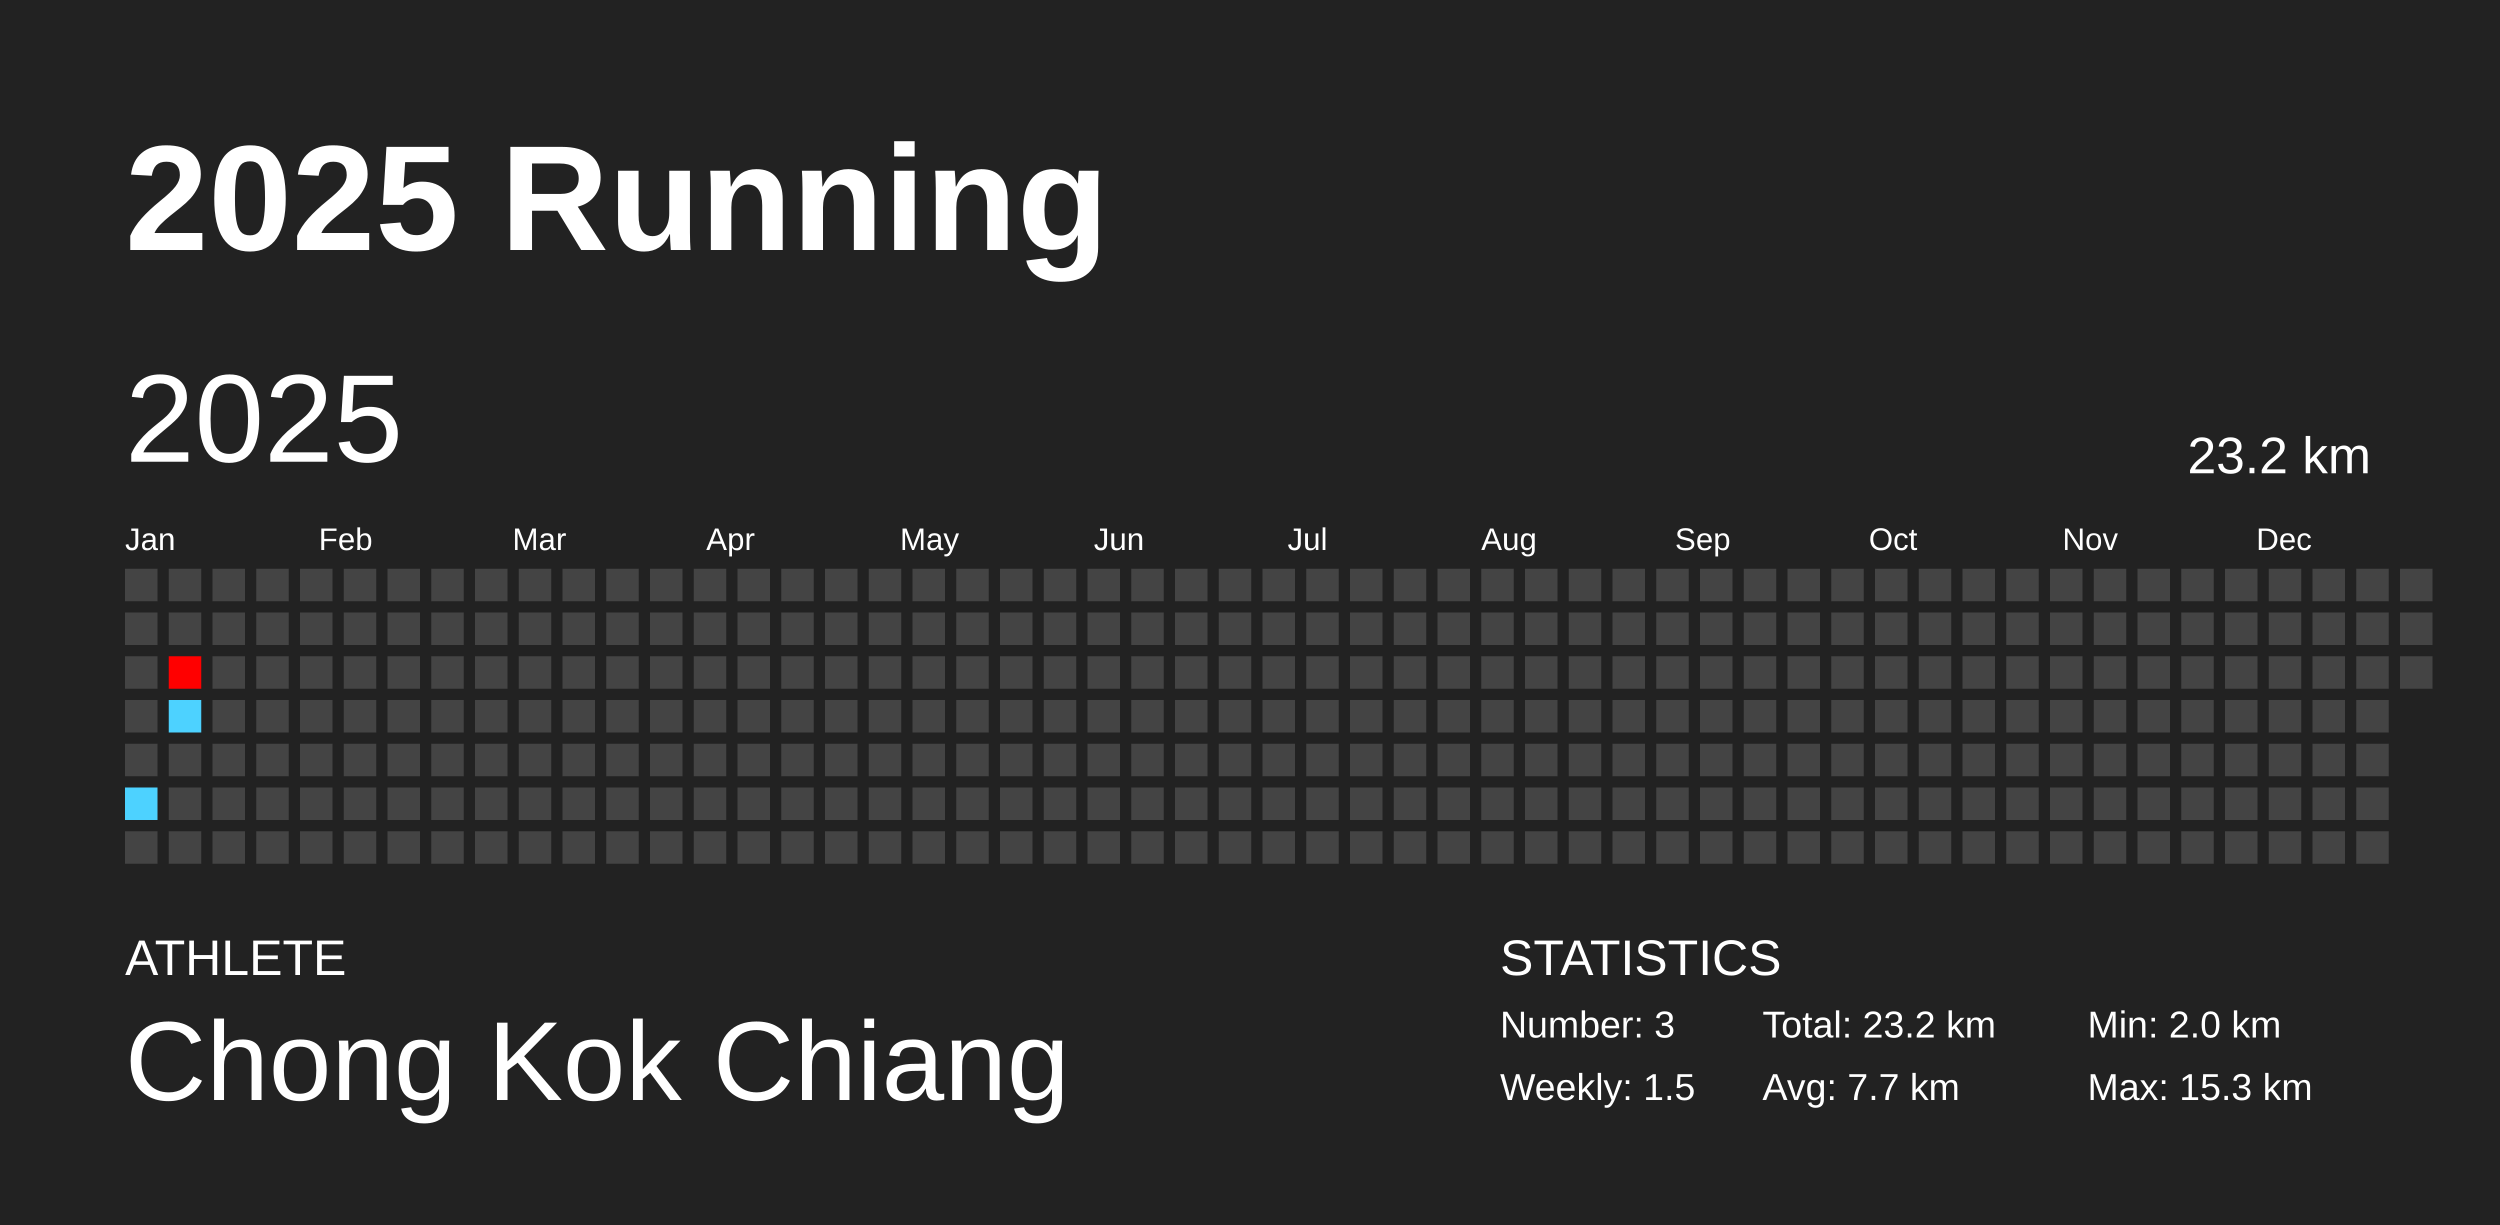
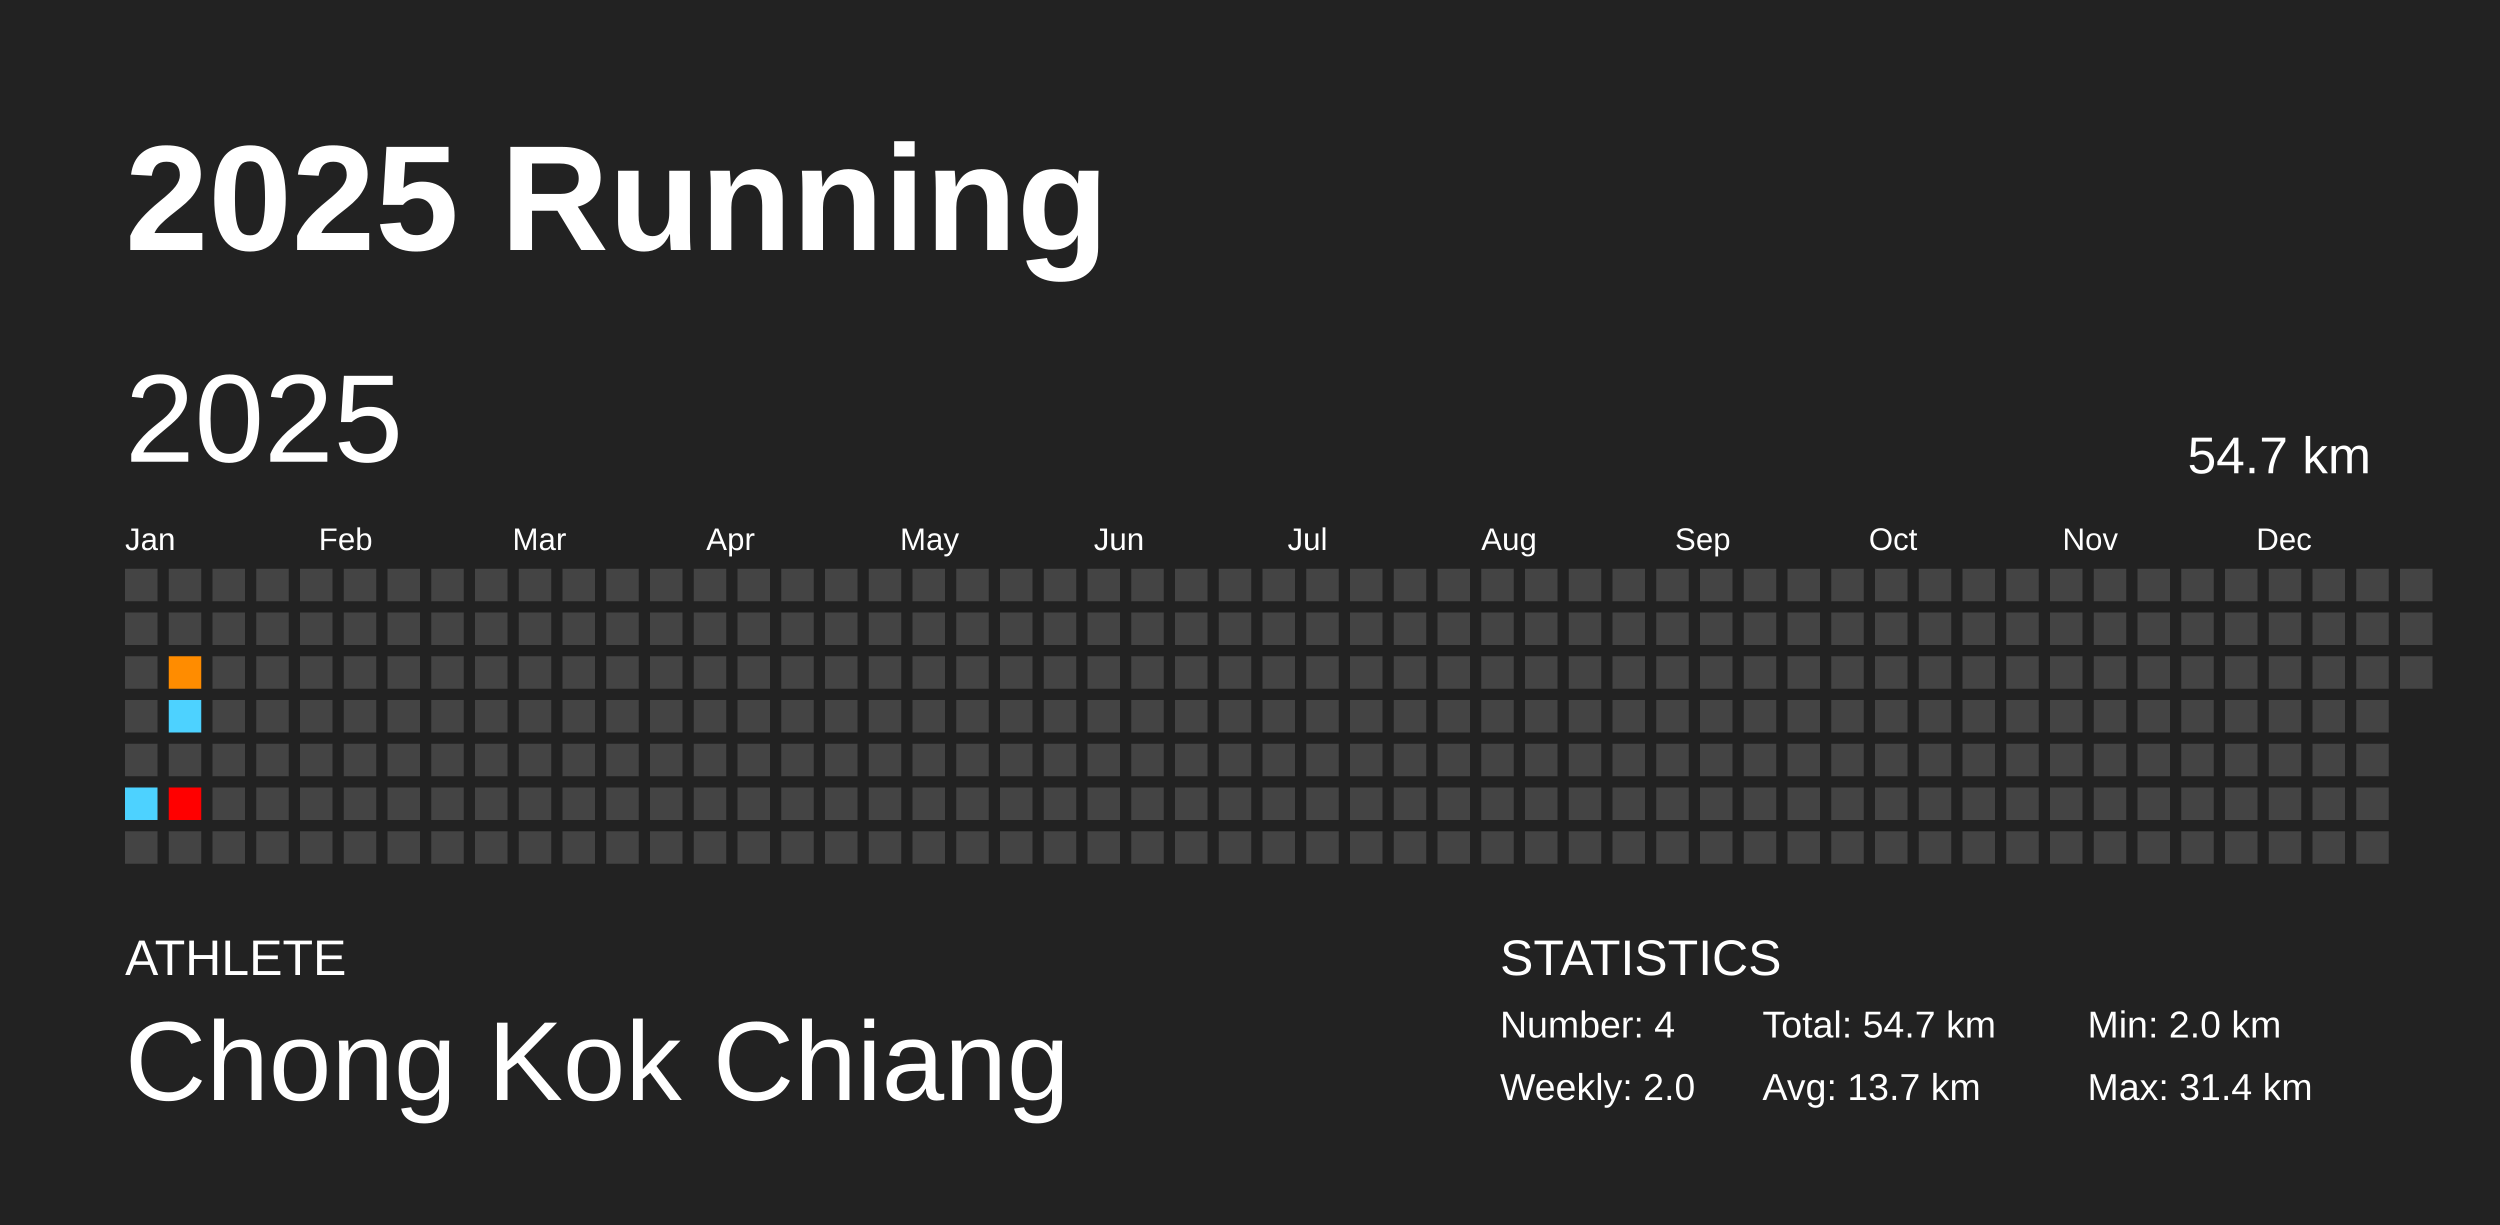
<svg xmlns="http://www.w3.org/2000/svg" baseProfile="full" height="98mm" version="1.1" viewBox="0,0,200,98" width="200mm">
  <defs />
  <rect fill="#222222" height="98" width="200" x="0" y="0" />
  <text fill="#FFFFFF" style="font-size:12px; font-family:Arial; font-weight:bold;" x="10" y="20">2025 Running</text>
  <text fill="#FFFFFF" style="font-size:4px; font-family:Arial" x="10" y="78">ATHLETE</text>
  <text fill="#FFFFFF" style="font-size:9px; font-family:Arial" x="10" y="88">Chong Kok Chiang</text>
  <text fill="#FFFFFF" style="font-size:4px; font-family:Arial" x="120" y="78">STATISTICS</text>
-   <text fill="#FFFFFF" style="font-size:3px; font-family:Arial" x="120" y="83">Number: 3</text>
-   <text fill="#FFFFFF" style="font-size:3px; font-family:Arial" x="120" y="88">Weekly: 1.5</text>
-   <text fill="#FFFFFF" style="font-size:3px; font-family:Arial" x="141" y="83">Total: 23.2 km</text>
-   <text fill="#FFFFFF" style="font-size:3px; font-family:Arial" x="141" y="88">Avg: 7.7 km</text>
+   <text fill="#FFFFFF" style="font-size:3px; font-family:Arial" x="120" y="83">Number: 4</text>
+   <text fill="#FFFFFF" style="font-size:3px; font-family:Arial" x="120" y="88">Weekly: 2.0</text>
+   <text fill="#FFFFFF" style="font-size:3px; font-family:Arial" x="141" y="83">Total: 54.7 km</text>
+   <text fill="#FFFFFF" style="font-size:3px; font-family:Arial" x="141" y="88">Avg: 13.7 km</text>
  <text fill="#FFFFFF" style="font-size:3px; font-family:Arial" x="167" y="83">Min: 2.0 km</text>
-   <text fill="#FFFFFF" style="font-size:3px; font-family:Arial" x="167" y="88">Max: 15.3 km</text>
+   <text fill="#FFFFFF" style="font-size:3px; font-family:Arial" x="167" y="88">Max: 31.4 km</text>
  <text dominant-baseline="hanging" fill="#FFFFFF" style="font-size:10.0px; font-family:Arial;" x="10" y="30">2025</text>
-   <text dominant-baseline="hanging" fill="#FFFFFF" style="font-size:4.125px; font-family:Arial;" x="175" y="35">23.2 km</text>
+   <text dominant-baseline="hanging" fill="#FFFFFF" style="font-size:4.125px; font-family:Arial;" x="175" y="35">54.7 km</text>
  <text fill="#FFFFFF" style="font-size:2.5px; font-family:Arial" x="10.0" y="44">Jan</text>
  <text fill="#FFFFFF" style="font-size:2.5px; font-family:Arial" x="25.5" y="44">Feb</text>
  <text fill="#FFFFFF" style="font-size:2.5px; font-family:Arial" x="41.0" y="44">Mar</text>
  <text fill="#FFFFFF" style="font-size:2.5px; font-family:Arial" x="56.5" y="44">Apr</text>
  <text fill="#FFFFFF" style="font-size:2.5px; font-family:Arial" x="72.0" y="44">May</text>
  <text fill="#FFFFFF" style="font-size:2.5px; font-family:Arial" x="87.5" y="44">Jun</text>
  <text fill="#FFFFFF" style="font-size:2.5px; font-family:Arial" x="103.0" y="44">Jul</text>
  <text fill="#FFFFFF" style="font-size:2.5px; font-family:Arial" x="118.5" y="44">Aug</text>
  <text fill="#FFFFFF" style="font-size:2.5px; font-family:Arial" x="134.0" y="44">Sep</text>
  <text fill="#FFFFFF" style="font-size:2.5px; font-family:Arial" x="149.5" y="44">Oct</text>
  <text fill="#FFFFFF" style="font-size:2.5px; font-family:Arial" x="165.0" y="44">Nov</text>
  <text fill="#FFFFFF" style="font-size:2.5px; font-family:Arial" x="180.5" y="44">Dec</text>
  <rect fill="#444444" height="2.6" width="2.6" x="10.0" y="45.5" />
  <rect fill="#444444" height="2.6" width="2.6" x="10.0" y="49.0" />
  <rect fill="#444444" height="2.6" width="2.6" x="10.0" y="52.5" />
  <rect fill="#444444" height="2.6" width="2.6" x="10.0" y="56.0" />
  <rect fill="#444444" height="2.6" width="2.6" x="10.0" y="59.5" />
  <rect fill="#4dd2ff" height="2.6" width="2.6" x="10.0" y="63.0" />
  <rect fill="#444444" height="2.6" width="2.6" x="10.0" y="66.5" />
  <rect fill="#444444" height="2.6" width="2.6" x="13.5" y="45.5" />
  <rect fill="#444444" height="2.6" width="2.6" x="13.5" y="49.0" />
-   <rect fill="#ff0000" height="2.6" width="2.6" x="13.5" y="52.5" />
+   <rect fill="#ff8c00" height="2.6" width="2.6" x="13.5" y="52.5" />
  <rect fill="#4dd2ff" height="2.6" width="2.6" x="13.5" y="56.0" />
  <rect fill="#444444" height="2.6" width="2.6" x="13.5" y="59.5" />
-   <rect fill="#444444" height="2.6" width="2.6" x="13.5" y="63.0" />
+   <rect fill="red" height="2.6" width="2.6" x="13.5" y="63.0" />
  <rect fill="#444444" height="2.6" width="2.6" x="13.5" y="66.5" />
  <rect fill="#444444" height="2.6" width="2.6" x="17.0" y="45.5" />
  <rect fill="#444444" height="2.6" width="2.6" x="17.0" y="49.0" />
  <rect fill="#444444" height="2.6" width="2.6" x="17.0" y="52.5" />
  <rect fill="#444444" height="2.6" width="2.6" x="17.0" y="56.0" />
  <rect fill="#444444" height="2.6" width="2.6" x="17.0" y="59.5" />
  <rect fill="#444444" height="2.6" width="2.6" x="17.0" y="63.0" />
  <rect fill="#444444" height="2.6" width="2.6" x="17.0" y="66.5" />
  <rect fill="#444444" height="2.6" width="2.6" x="20.5" y="45.5" />
  <rect fill="#444444" height="2.6" width="2.6" x="20.5" y="49.0" />
  <rect fill="#444444" height="2.6" width="2.6" x="20.5" y="52.5" />
  <rect fill="#444444" height="2.6" width="2.6" x="20.5" y="56.0" />
  <rect fill="#444444" height="2.6" width="2.6" x="20.5" y="59.5" />
  <rect fill="#444444" height="2.6" width="2.6" x="20.5" y="63.0" />
  <rect fill="#444444" height="2.6" width="2.6" x="20.5" y="66.5" />
  <rect fill="#444444" height="2.6" width="2.6" x="24.0" y="45.5" />
  <rect fill="#444444" height="2.6" width="2.6" x="24.0" y="49.0" />
  <rect fill="#444444" height="2.6" width="2.6" x="24.0" y="52.5" />
  <rect fill="#444444" height="2.6" width="2.6" x="24.0" y="56.0" />
  <rect fill="#444444" height="2.6" width="2.6" x="24.0" y="59.5" />
  <rect fill="#444444" height="2.6" width="2.6" x="24.0" y="63.0" />
  <rect fill="#444444" height="2.6" width="2.6" x="24.0" y="66.5" />
  <rect fill="#444444" height="2.6" width="2.6" x="27.5" y="45.5" />
  <rect fill="#444444" height="2.6" width="2.6" x="27.5" y="49.0" />
  <rect fill="#444444" height="2.6" width="2.6" x="27.5" y="52.5" />
  <rect fill="#444444" height="2.6" width="2.6" x="27.5" y="56.0" />
  <rect fill="#444444" height="2.6" width="2.6" x="27.5" y="59.5" />
  <rect fill="#444444" height="2.6" width="2.6" x="27.5" y="63.0" />
  <rect fill="#444444" height="2.6" width="2.6" x="27.5" y="66.5" />
  <rect fill="#444444" height="2.6" width="2.6" x="31.0" y="45.5" />
  <rect fill="#444444" height="2.6" width="2.6" x="31.0" y="49.0" />
  <rect fill="#444444" height="2.6" width="2.6" x="31.0" y="52.5" />
  <rect fill="#444444" height="2.6" width="2.6" x="31.0" y="56.0" />
  <rect fill="#444444" height="2.6" width="2.6" x="31.0" y="59.5" />
  <rect fill="#444444" height="2.6" width="2.6" x="31.0" y="63.0" />
  <rect fill="#444444" height="2.6" width="2.6" x="31.0" y="66.5" />
  <rect fill="#444444" height="2.6" width="2.6" x="34.5" y="45.5" />
  <rect fill="#444444" height="2.6" width="2.6" x="34.5" y="49.0" />
  <rect fill="#444444" height="2.6" width="2.6" x="34.5" y="52.5" />
  <rect fill="#444444" height="2.6" width="2.6" x="34.5" y="56.0" />
  <rect fill="#444444" height="2.6" width="2.6" x="34.5" y="59.5" />
  <rect fill="#444444" height="2.6" width="2.6" x="34.5" y="63.0" />
  <rect fill="#444444" height="2.6" width="2.6" x="34.5" y="66.5" />
  <rect fill="#444444" height="2.6" width="2.6" x="38.0" y="45.5" />
  <rect fill="#444444" height="2.6" width="2.6" x="38.0" y="49.0" />
  <rect fill="#444444" height="2.6" width="2.6" x="38.0" y="52.5" />
  <rect fill="#444444" height="2.6" width="2.6" x="38.0" y="56.0" />
  <rect fill="#444444" height="2.6" width="2.6" x="38.0" y="59.5" />
  <rect fill="#444444" height="2.6" width="2.6" x="38.0" y="63.0" />
  <rect fill="#444444" height="2.6" width="2.6" x="38.0" y="66.5" />
  <rect fill="#444444" height="2.6" width="2.6" x="41.5" y="45.5" />
  <rect fill="#444444" height="2.6" width="2.6" x="41.5" y="49.0" />
  <rect fill="#444444" height="2.6" width="2.6" x="41.5" y="52.5" />
  <rect fill="#444444" height="2.6" width="2.6" x="41.5" y="56.0" />
  <rect fill="#444444" height="2.6" width="2.6" x="41.5" y="59.5" />
  <rect fill="#444444" height="2.6" width="2.6" x="41.5" y="63.0" />
  <rect fill="#444444" height="2.6" width="2.6" x="41.5" y="66.5" />
  <rect fill="#444444" height="2.6" width="2.6" x="45.0" y="45.5" />
  <rect fill="#444444" height="2.6" width="2.6" x="45.0" y="49.0" />
  <rect fill="#444444" height="2.6" width="2.6" x="45.0" y="52.5" />
  <rect fill="#444444" height="2.6" width="2.6" x="45.0" y="56.0" />
  <rect fill="#444444" height="2.6" width="2.6" x="45.0" y="59.5" />
  <rect fill="#444444" height="2.6" width="2.6" x="45.0" y="63.0" />
  <rect fill="#444444" height="2.6" width="2.6" x="45.0" y="66.5" />
  <rect fill="#444444" height="2.6" width="2.6" x="48.5" y="45.5" />
  <rect fill="#444444" height="2.6" width="2.6" x="48.5" y="49.0" />
  <rect fill="#444444" height="2.6" width="2.6" x="48.5" y="52.5" />
  <rect fill="#444444" height="2.6" width="2.6" x="48.5" y="56.0" />
  <rect fill="#444444" height="2.6" width="2.6" x="48.5" y="59.5" />
  <rect fill="#444444" height="2.6" width="2.6" x="48.5" y="63.0" />
  <rect fill="#444444" height="2.6" width="2.6" x="48.5" y="66.5" />
  <rect fill="#444444" height="2.6" width="2.6" x="52.0" y="45.5" />
  <rect fill="#444444" height="2.6" width="2.6" x="52.0" y="49.0" />
  <rect fill="#444444" height="2.6" width="2.6" x="52.0" y="52.5" />
  <rect fill="#444444" height="2.6" width="2.6" x="52.0" y="56.0" />
  <rect fill="#444444" height="2.6" width="2.6" x="52.0" y="59.5" />
  <rect fill="#444444" height="2.6" width="2.6" x="52.0" y="63.0" />
  <rect fill="#444444" height="2.6" width="2.6" x="52.0" y="66.5" />
  <rect fill="#444444" height="2.6" width="2.6" x="55.5" y="45.5" />
  <rect fill="#444444" height="2.6" width="2.6" x="55.5" y="49.0" />
  <rect fill="#444444" height="2.6" width="2.6" x="55.5" y="52.5" />
  <rect fill="#444444" height="2.6" width="2.6" x="55.5" y="56.0" />
  <rect fill="#444444" height="2.6" width="2.6" x="55.5" y="59.5" />
  <rect fill="#444444" height="2.6" width="2.6" x="55.5" y="63.0" />
  <rect fill="#444444" height="2.6" width="2.6" x="55.5" y="66.5" />
  <rect fill="#444444" height="2.6" width="2.6" x="59.0" y="45.5" />
  <rect fill="#444444" height="2.6" width="2.6" x="59.0" y="49.0" />
  <rect fill="#444444" height="2.6" width="2.6" x="59.0" y="52.5" />
  <rect fill="#444444" height="2.6" width="2.6" x="59.0" y="56.0" />
  <rect fill="#444444" height="2.6" width="2.6" x="59.0" y="59.5" />
  <rect fill="#444444" height="2.6" width="2.6" x="59.0" y="63.0" />
  <rect fill="#444444" height="2.6" width="2.6" x="59.0" y="66.5" />
  <rect fill="#444444" height="2.6" width="2.6" x="62.5" y="45.5" />
  <rect fill="#444444" height="2.6" width="2.6" x="62.5" y="49.0" />
  <rect fill="#444444" height="2.6" width="2.6" x="62.5" y="52.5" />
  <rect fill="#444444" height="2.6" width="2.6" x="62.5" y="56.0" />
  <rect fill="#444444" height="2.6" width="2.6" x="62.5" y="59.5" />
  <rect fill="#444444" height="2.6" width="2.6" x="62.5" y="63.0" />
  <rect fill="#444444" height="2.6" width="2.6" x="62.5" y="66.5" />
  <rect fill="#444444" height="2.6" width="2.6" x="66.0" y="45.5" />
  <rect fill="#444444" height="2.6" width="2.6" x="66.0" y="49.0" />
  <rect fill="#444444" height="2.6" width="2.6" x="66.0" y="52.5" />
  <rect fill="#444444" height="2.6" width="2.6" x="66.0" y="56.0" />
  <rect fill="#444444" height="2.6" width="2.6" x="66.0" y="59.5" />
  <rect fill="#444444" height="2.6" width="2.6" x="66.0" y="63.0" />
  <rect fill="#444444" height="2.6" width="2.6" x="66.0" y="66.5" />
  <rect fill="#444444" height="2.6" width="2.6" x="69.5" y="45.5" />
  <rect fill="#444444" height="2.6" width="2.6" x="69.5" y="49.0" />
  <rect fill="#444444" height="2.6" width="2.6" x="69.5" y="52.5" />
  <rect fill="#444444" height="2.6" width="2.6" x="69.5" y="56.0" />
  <rect fill="#444444" height="2.6" width="2.6" x="69.5" y="59.5" />
  <rect fill="#444444" height="2.6" width="2.6" x="69.5" y="63.0" />
  <rect fill="#444444" height="2.6" width="2.6" x="69.5" y="66.5" />
  <rect fill="#444444" height="2.6" width="2.6" x="73.0" y="45.5" />
  <rect fill="#444444" height="2.6" width="2.6" x="73.0" y="49.0" />
  <rect fill="#444444" height="2.6" width="2.6" x="73.0" y="52.5" />
  <rect fill="#444444" height="2.6" width="2.6" x="73.0" y="56.0" />
  <rect fill="#444444" height="2.6" width="2.6" x="73.0" y="59.5" />
  <rect fill="#444444" height="2.6" width="2.6" x="73.0" y="63.0" />
  <rect fill="#444444" height="2.6" width="2.6" x="73.0" y="66.5" />
  <rect fill="#444444" height="2.6" width="2.6" x="76.5" y="45.5" />
  <rect fill="#444444" height="2.6" width="2.6" x="76.5" y="49.0" />
  <rect fill="#444444" height="2.6" width="2.6" x="76.5" y="52.5" />
  <rect fill="#444444" height="2.6" width="2.6" x="76.5" y="56.0" />
  <rect fill="#444444" height="2.6" width="2.6" x="76.5" y="59.5" />
  <rect fill="#444444" height="2.6" width="2.6" x="76.5" y="63.0" />
  <rect fill="#444444" height="2.6" width="2.6" x="76.5" y="66.5" />
  <rect fill="#444444" height="2.6" width="2.6" x="80.0" y="45.5" />
  <rect fill="#444444" height="2.6" width="2.6" x="80.0" y="49.0" />
  <rect fill="#444444" height="2.6" width="2.6" x="80.0" y="52.5" />
  <rect fill="#444444" height="2.6" width="2.6" x="80.0" y="56.0" />
  <rect fill="#444444" height="2.6" width="2.6" x="80.0" y="59.5" />
  <rect fill="#444444" height="2.6" width="2.6" x="80.0" y="63.0" />
  <rect fill="#444444" height="2.6" width="2.6" x="80.0" y="66.5" />
  <rect fill="#444444" height="2.6" width="2.6" x="83.5" y="45.5" />
  <rect fill="#444444" height="2.6" width="2.6" x="83.5" y="49.0" />
  <rect fill="#444444" height="2.6" width="2.6" x="83.5" y="52.5" />
  <rect fill="#444444" height="2.6" width="2.6" x="83.5" y="56.0" />
  <rect fill="#444444" height="2.6" width="2.6" x="83.5" y="59.5" />
  <rect fill="#444444" height="2.6" width="2.6" x="83.5" y="63.0" />
  <rect fill="#444444" height="2.6" width="2.6" x="83.5" y="66.5" />
  <rect fill="#444444" height="2.6" width="2.6" x="87.0" y="45.5" />
  <rect fill="#444444" height="2.6" width="2.6" x="87.0" y="49.0" />
  <rect fill="#444444" height="2.6" width="2.6" x="87.0" y="52.5" />
  <rect fill="#444444" height="2.6" width="2.6" x="87.0" y="56.0" />
  <rect fill="#444444" height="2.6" width="2.6" x="87.0" y="59.5" />
  <rect fill="#444444" height="2.6" width="2.6" x="87.0" y="63.0" />
  <rect fill="#444444" height="2.6" width="2.6" x="87.0" y="66.5" />
  <rect fill="#444444" height="2.6" width="2.6" x="90.5" y="45.5" />
  <rect fill="#444444" height="2.6" width="2.6" x="90.5" y="49.0" />
  <rect fill="#444444" height="2.6" width="2.6" x="90.5" y="52.5" />
  <rect fill="#444444" height="2.6" width="2.6" x="90.5" y="56.0" />
  <rect fill="#444444" height="2.6" width="2.6" x="90.5" y="59.5" />
  <rect fill="#444444" height="2.6" width="2.6" x="90.5" y="63.0" />
  <rect fill="#444444" height="2.6" width="2.6" x="90.5" y="66.5" />
  <rect fill="#444444" height="2.6" width="2.6" x="94.0" y="45.5" />
  <rect fill="#444444" height="2.6" width="2.6" x="94.0" y="49.0" />
  <rect fill="#444444" height="2.6" width="2.6" x="94.0" y="52.5" />
  <rect fill="#444444" height="2.6" width="2.6" x="94.0" y="56.0" />
  <rect fill="#444444" height="2.6" width="2.6" x="94.0" y="59.5" />
  <rect fill="#444444" height="2.6" width="2.6" x="94.0" y="63.0" />
  <rect fill="#444444" height="2.6" width="2.6" x="94.0" y="66.5" />
  <rect fill="#444444" height="2.6" width="2.6" x="97.5" y="45.5" />
  <rect fill="#444444" height="2.6" width="2.6" x="97.5" y="49.0" />
  <rect fill="#444444" height="2.6" width="2.6" x="97.5" y="52.5" />
  <rect fill="#444444" height="2.6" width="2.6" x="97.5" y="56.0" />
  <rect fill="#444444" height="2.6" width="2.6" x="97.5" y="59.5" />
  <rect fill="#444444" height="2.6" width="2.6" x="97.5" y="63.0" />
  <rect fill="#444444" height="2.6" width="2.6" x="97.5" y="66.5" />
  <rect fill="#444444" height="2.6" width="2.6" x="101.0" y="45.5" />
  <rect fill="#444444" height="2.6" width="2.6" x="101.0" y="49.0" />
  <rect fill="#444444" height="2.6" width="2.6" x="101.0" y="52.5" />
  <rect fill="#444444" height="2.6" width="2.6" x="101.0" y="56.0" />
  <rect fill="#444444" height="2.6" width="2.6" x="101.0" y="59.5" />
  <rect fill="#444444" height="2.6" width="2.6" x="101.0" y="63.0" />
  <rect fill="#444444" height="2.6" width="2.6" x="101.0" y="66.5" />
  <rect fill="#444444" height="2.6" width="2.6" x="104.5" y="45.5" />
  <rect fill="#444444" height="2.6" width="2.6" x="104.5" y="49.0" />
  <rect fill="#444444" height="2.6" width="2.6" x="104.5" y="52.5" />
  <rect fill="#444444" height="2.6" width="2.6" x="104.5" y="56.0" />
  <rect fill="#444444" height="2.6" width="2.6" x="104.5" y="59.5" />
  <rect fill="#444444" height="2.6" width="2.6" x="104.5" y="63.0" />
  <rect fill="#444444" height="2.6" width="2.6" x="104.5" y="66.5" />
  <rect fill="#444444" height="2.6" width="2.6" x="108.0" y="45.5" />
  <rect fill="#444444" height="2.6" width="2.6" x="108.0" y="49.0" />
  <rect fill="#444444" height="2.6" width="2.6" x="108.0" y="52.5" />
  <rect fill="#444444" height="2.6" width="2.6" x="108.0" y="56.0" />
  <rect fill="#444444" height="2.6" width="2.6" x="108.0" y="59.5" />
  <rect fill="#444444" height="2.6" width="2.6" x="108.0" y="63.0" />
  <rect fill="#444444" height="2.6" width="2.6" x="108.0" y="66.5" />
  <rect fill="#444444" height="2.6" width="2.6" x="111.5" y="45.5" />
  <rect fill="#444444" height="2.6" width="2.6" x="111.5" y="49.0" />
  <rect fill="#444444" height="2.6" width="2.6" x="111.5" y="52.5" />
  <rect fill="#444444" height="2.6" width="2.6" x="111.5" y="56.0" />
  <rect fill="#444444" height="2.6" width="2.6" x="111.5" y="59.5" />
  <rect fill="#444444" height="2.6" width="2.6" x="111.5" y="63.0" />
  <rect fill="#444444" height="2.6" width="2.6" x="111.5" y="66.5" />
  <rect fill="#444444" height="2.6" width="2.6" x="115.0" y="45.5" />
  <rect fill="#444444" height="2.6" width="2.6" x="115.0" y="49.0" />
  <rect fill="#444444" height="2.6" width="2.6" x="115.0" y="52.5" />
  <rect fill="#444444" height="2.6" width="2.6" x="115.0" y="56.0" />
  <rect fill="#444444" height="2.6" width="2.6" x="115.0" y="59.5" />
  <rect fill="#444444" height="2.6" width="2.6" x="115.0" y="63.0" />
  <rect fill="#444444" height="2.6" width="2.6" x="115.0" y="66.5" />
  <rect fill="#444444" height="2.6" width="2.6" x="118.5" y="45.5" />
  <rect fill="#444444" height="2.6" width="2.6" x="118.5" y="49.0" />
  <rect fill="#444444" height="2.6" width="2.6" x="118.5" y="52.5" />
  <rect fill="#444444" height="2.6" width="2.6" x="118.5" y="56.0" />
  <rect fill="#444444" height="2.6" width="2.6" x="118.5" y="59.5" />
  <rect fill="#444444" height="2.6" width="2.6" x="118.5" y="63.0" />
  <rect fill="#444444" height="2.6" width="2.6" x="118.5" y="66.5" />
  <rect fill="#444444" height="2.6" width="2.6" x="122.0" y="45.5" />
  <rect fill="#444444" height="2.6" width="2.6" x="122.0" y="49.0" />
  <rect fill="#444444" height="2.6" width="2.6" x="122.0" y="52.5" />
  <rect fill="#444444" height="2.6" width="2.6" x="122.0" y="56.0" />
  <rect fill="#444444" height="2.6" width="2.6" x="122.0" y="59.5" />
  <rect fill="#444444" height="2.6" width="2.6" x="122.0" y="63.0" />
  <rect fill="#444444" height="2.6" width="2.6" x="122.0" y="66.5" />
  <rect fill="#444444" height="2.6" width="2.6" x="125.5" y="45.5" />
  <rect fill="#444444" height="2.6" width="2.6" x="125.5" y="49.0" />
  <rect fill="#444444" height="2.6" width="2.6" x="125.5" y="52.5" />
  <rect fill="#444444" height="2.6" width="2.6" x="125.5" y="56.0" />
  <rect fill="#444444" height="2.6" width="2.6" x="125.5" y="59.5" />
  <rect fill="#444444" height="2.6" width="2.6" x="125.5" y="63.0" />
  <rect fill="#444444" height="2.6" width="2.6" x="125.5" y="66.5" />
  <rect fill="#444444" height="2.6" width="2.6" x="129.0" y="45.5" />
  <rect fill="#444444" height="2.6" width="2.6" x="129.0" y="49.0" />
  <rect fill="#444444" height="2.6" width="2.6" x="129.0" y="52.5" />
  <rect fill="#444444" height="2.6" width="2.6" x="129.0" y="56.0" />
  <rect fill="#444444" height="2.6" width="2.6" x="129.0" y="59.5" />
  <rect fill="#444444" height="2.6" width="2.6" x="129.0" y="63.0" />
  <rect fill="#444444" height="2.6" width="2.6" x="129.0" y="66.5" />
  <rect fill="#444444" height="2.6" width="2.6" x="132.5" y="45.5" />
  <rect fill="#444444" height="2.6" width="2.6" x="132.5" y="49.0" />
  <rect fill="#444444" height="2.6" width="2.6" x="132.5" y="52.5" />
  <rect fill="#444444" height="2.6" width="2.6" x="132.5" y="56.0" />
  <rect fill="#444444" height="2.6" width="2.6" x="132.5" y="59.5" />
  <rect fill="#444444" height="2.6" width="2.6" x="132.5" y="63.0" />
  <rect fill="#444444" height="2.6" width="2.6" x="132.5" y="66.5" />
  <rect fill="#444444" height="2.6" width="2.6" x="136.0" y="45.5" />
  <rect fill="#444444" height="2.6" width="2.6" x="136.0" y="49.0" />
  <rect fill="#444444" height="2.6" width="2.6" x="136.0" y="52.5" />
  <rect fill="#444444" height="2.6" width="2.6" x="136.0" y="56.0" />
  <rect fill="#444444" height="2.6" width="2.6" x="136.0" y="59.5" />
  <rect fill="#444444" height="2.6" width="2.6" x="136.0" y="63.0" />
  <rect fill="#444444" height="2.6" width="2.6" x="136.0" y="66.5" />
  <rect fill="#444444" height="2.6" width="2.6" x="139.5" y="45.5" />
  <rect fill="#444444" height="2.6" width="2.6" x="139.5" y="49.0" />
  <rect fill="#444444" height="2.6" width="2.6" x="139.5" y="52.5" />
  <rect fill="#444444" height="2.6" width="2.6" x="139.5" y="56.0" />
  <rect fill="#444444" height="2.6" width="2.6" x="139.5" y="59.5" />
  <rect fill="#444444" height="2.6" width="2.6" x="139.5" y="63.0" />
  <rect fill="#444444" height="2.6" width="2.6" x="139.5" y="66.5" />
  <rect fill="#444444" height="2.6" width="2.6" x="143.0" y="45.5" />
  <rect fill="#444444" height="2.6" width="2.6" x="143.0" y="49.0" />
  <rect fill="#444444" height="2.6" width="2.6" x="143.0" y="52.5" />
  <rect fill="#444444" height="2.6" width="2.6" x="143.0" y="56.0" />
  <rect fill="#444444" height="2.6" width="2.6" x="143.0" y="59.5" />
  <rect fill="#444444" height="2.6" width="2.6" x="143.0" y="63.0" />
  <rect fill="#444444" height="2.6" width="2.6" x="143.0" y="66.5" />
  <rect fill="#444444" height="2.6" width="2.6" x="146.5" y="45.5" />
  <rect fill="#444444" height="2.6" width="2.6" x="146.5" y="49.0" />
  <rect fill="#444444" height="2.6" width="2.6" x="146.5" y="52.5" />
  <rect fill="#444444" height="2.6" width="2.6" x="146.5" y="56.0" />
  <rect fill="#444444" height="2.6" width="2.6" x="146.5" y="59.5" />
  <rect fill="#444444" height="2.6" width="2.6" x="146.5" y="63.0" />
  <rect fill="#444444" height="2.6" width="2.6" x="146.5" y="66.5" />
  <rect fill="#444444" height="2.6" width="2.6" x="150.0" y="45.5" />
  <rect fill="#444444" height="2.6" width="2.6" x="150.0" y="49.0" />
  <rect fill="#444444" height="2.6" width="2.6" x="150.0" y="52.5" />
  <rect fill="#444444" height="2.6" width="2.6" x="150.0" y="56.0" />
  <rect fill="#444444" height="2.6" width="2.6" x="150.0" y="59.5" />
  <rect fill="#444444" height="2.6" width="2.6" x="150.0" y="63.0" />
  <rect fill="#444444" height="2.6" width="2.6" x="150.0" y="66.5" />
  <rect fill="#444444" height="2.6" width="2.6" x="153.5" y="45.5" />
  <rect fill="#444444" height="2.6" width="2.6" x="153.5" y="49.0" />
  <rect fill="#444444" height="2.6" width="2.6" x="153.5" y="52.5" />
  <rect fill="#444444" height="2.6" width="2.6" x="153.5" y="56.0" />
  <rect fill="#444444" height="2.6" width="2.6" x="153.5" y="59.5" />
  <rect fill="#444444" height="2.6" width="2.6" x="153.5" y="63.0" />
  <rect fill="#444444" height="2.6" width="2.6" x="153.5" y="66.5" />
  <rect fill="#444444" height="2.6" width="2.6" x="157.0" y="45.5" />
  <rect fill="#444444" height="2.6" width="2.6" x="157.0" y="49.0" />
  <rect fill="#444444" height="2.6" width="2.6" x="157.0" y="52.5" />
  <rect fill="#444444" height="2.6" width="2.6" x="157.0" y="56.0" />
  <rect fill="#444444" height="2.6" width="2.6" x="157.0" y="59.5" />
  <rect fill="#444444" height="2.6" width="2.6" x="157.0" y="63.0" />
  <rect fill="#444444" height="2.6" width="2.6" x="157.0" y="66.5" />
  <rect fill="#444444" height="2.6" width="2.6" x="160.5" y="45.5" />
  <rect fill="#444444" height="2.6" width="2.6" x="160.5" y="49.0" />
  <rect fill="#444444" height="2.6" width="2.6" x="160.5" y="52.5" />
  <rect fill="#444444" height="2.6" width="2.6" x="160.5" y="56.0" />
  <rect fill="#444444" height="2.6" width="2.6" x="160.5" y="59.5" />
  <rect fill="#444444" height="2.6" width="2.6" x="160.5" y="63.0" />
  <rect fill="#444444" height="2.6" width="2.6" x="160.5" y="66.5" />
  <rect fill="#444444" height="2.6" width="2.6" x="164.0" y="45.5" />
  <rect fill="#444444" height="2.6" width="2.6" x="164.0" y="49.0" />
  <rect fill="#444444" height="2.6" width="2.6" x="164.0" y="52.5" />
  <rect fill="#444444" height="2.6" width="2.6" x="164.0" y="56.0" />
  <rect fill="#444444" height="2.6" width="2.6" x="164.0" y="59.5" />
  <rect fill="#444444" height="2.6" width="2.6" x="164.0" y="63.0" />
  <rect fill="#444444" height="2.6" width="2.6" x="164.0" y="66.5" />
  <rect fill="#444444" height="2.6" width="2.6" x="167.5" y="45.5" />
  <rect fill="#444444" height="2.6" width="2.6" x="167.5" y="49.0" />
  <rect fill="#444444" height="2.6" width="2.6" x="167.5" y="52.5" />
  <rect fill="#444444" height="2.6" width="2.6" x="167.5" y="56.0" />
  <rect fill="#444444" height="2.6" width="2.6" x="167.5" y="59.5" />
  <rect fill="#444444" height="2.6" width="2.6" x="167.5" y="63.0" />
  <rect fill="#444444" height="2.6" width="2.6" x="167.5" y="66.5" />
  <rect fill="#444444" height="2.6" width="2.6" x="171.0" y="45.5" />
  <rect fill="#444444" height="2.6" width="2.6" x="171.0" y="49.0" />
  <rect fill="#444444" height="2.6" width="2.6" x="171.0" y="52.5" />
  <rect fill="#444444" height="2.6" width="2.6" x="171.0" y="56.0" />
  <rect fill="#444444" height="2.6" width="2.6" x="171.0" y="59.5" />
  <rect fill="#444444" height="2.6" width="2.6" x="171.0" y="63.0" />
  <rect fill="#444444" height="2.6" width="2.6" x="171.0" y="66.5" />
  <rect fill="#444444" height="2.6" width="2.6" x="174.5" y="45.5" />
  <rect fill="#444444" height="2.6" width="2.6" x="174.5" y="49.0" />
  <rect fill="#444444" height="2.6" width="2.6" x="174.5" y="52.5" />
  <rect fill="#444444" height="2.6" width="2.6" x="174.5" y="56.0" />
  <rect fill="#444444" height="2.6" width="2.6" x="174.5" y="59.5" />
  <rect fill="#444444" height="2.6" width="2.6" x="174.5" y="63.0" />
  <rect fill="#444444" height="2.6" width="2.6" x="174.5" y="66.5" />
  <rect fill="#444444" height="2.6" width="2.6" x="178.0" y="45.5" />
  <rect fill="#444444" height="2.6" width="2.6" x="178.0" y="49.0" />
  <rect fill="#444444" height="2.6" width="2.6" x="178.0" y="52.5" />
  <rect fill="#444444" height="2.6" width="2.6" x="178.0" y="56.0" />
  <rect fill="#444444" height="2.6" width="2.6" x="178.0" y="59.5" />
  <rect fill="#444444" height="2.6" width="2.6" x="178.0" y="63.0" />
  <rect fill="#444444" height="2.6" width="2.6" x="178.0" y="66.5" />
  <rect fill="#444444" height="2.6" width="2.6" x="181.5" y="45.5" />
  <rect fill="#444444" height="2.6" width="2.6" x="181.5" y="49.0" />
  <rect fill="#444444" height="2.6" width="2.6" x="181.5" y="52.5" />
  <rect fill="#444444" height="2.6" width="2.6" x="181.5" y="56.0" />
  <rect fill="#444444" height="2.6" width="2.6" x="181.5" y="59.5" />
  <rect fill="#444444" height="2.6" width="2.6" x="181.5" y="63.0" />
  <rect fill="#444444" height="2.6" width="2.6" x="181.5" y="66.5" />
  <rect fill="#444444" height="2.6" width="2.6" x="185.0" y="45.5" />
  <rect fill="#444444" height="2.6" width="2.6" x="185.0" y="49.0" />
  <rect fill="#444444" height="2.6" width="2.6" x="185.0" y="52.5" />
  <rect fill="#444444" height="2.6" width="2.6" x="185.0" y="56.0" />
  <rect fill="#444444" height="2.6" width="2.6" x="185.0" y="59.5" />
  <rect fill="#444444" height="2.6" width="2.6" x="185.0" y="63.0" />
  <rect fill="#444444" height="2.6" width="2.6" x="185.0" y="66.5" />
  <rect fill="#444444" height="2.6" width="2.6" x="188.5" y="45.5" />
  <rect fill="#444444" height="2.6" width="2.6" x="188.5" y="49.0" />
  <rect fill="#444444" height="2.6" width="2.6" x="188.5" y="52.5" />
  <rect fill="#444444" height="2.6" width="2.6" x="188.5" y="56.0" />
  <rect fill="#444444" height="2.6" width="2.6" x="188.5" y="59.5" />
  <rect fill="#444444" height="2.6" width="2.6" x="188.5" y="63.0" />
  <rect fill="#444444" height="2.6" width="2.6" x="188.5" y="66.5" />
  <rect fill="#444444" height="2.6" width="2.6" x="192.0" y="45.5" />
  <rect fill="#444444" height="2.6" width="2.6" x="192.0" y="49.0" />
  <rect fill="#444444" height="2.6" width="2.6" x="192.0" y="52.5" />
</svg>
